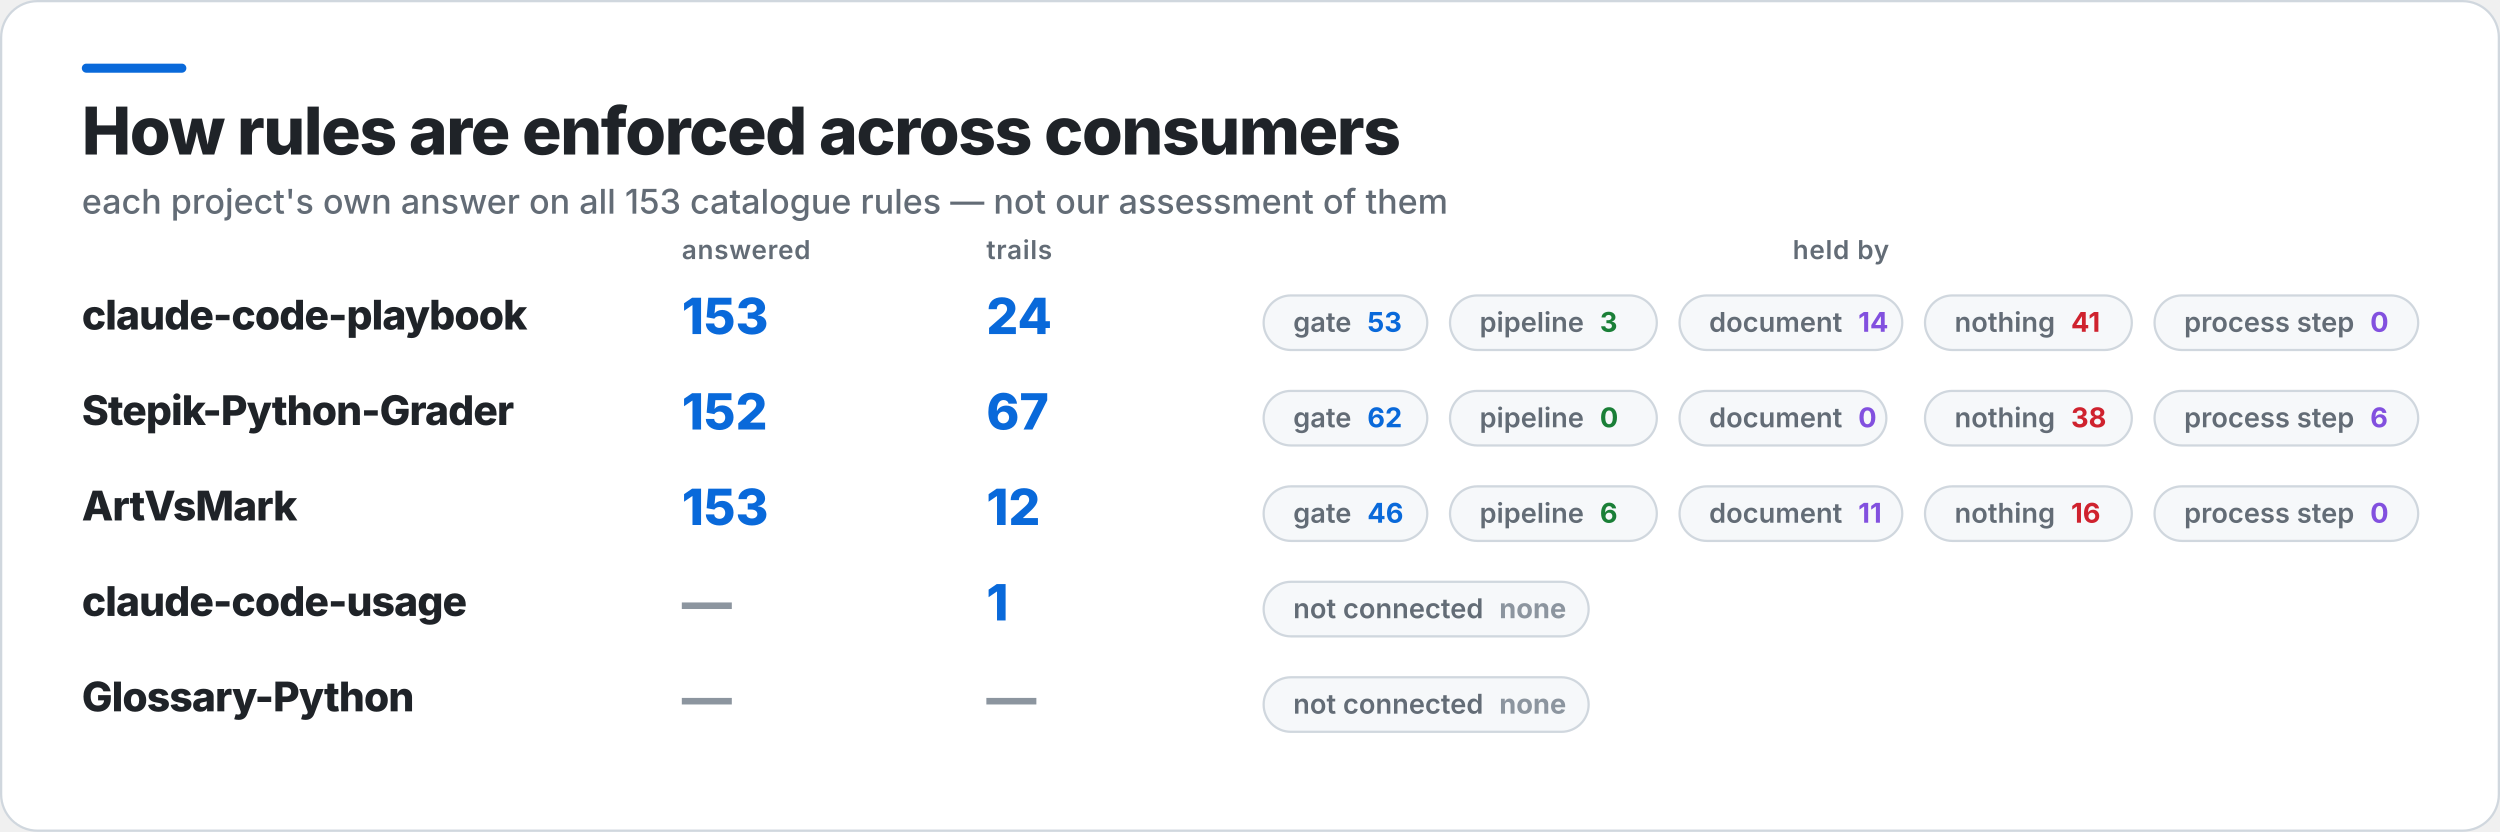
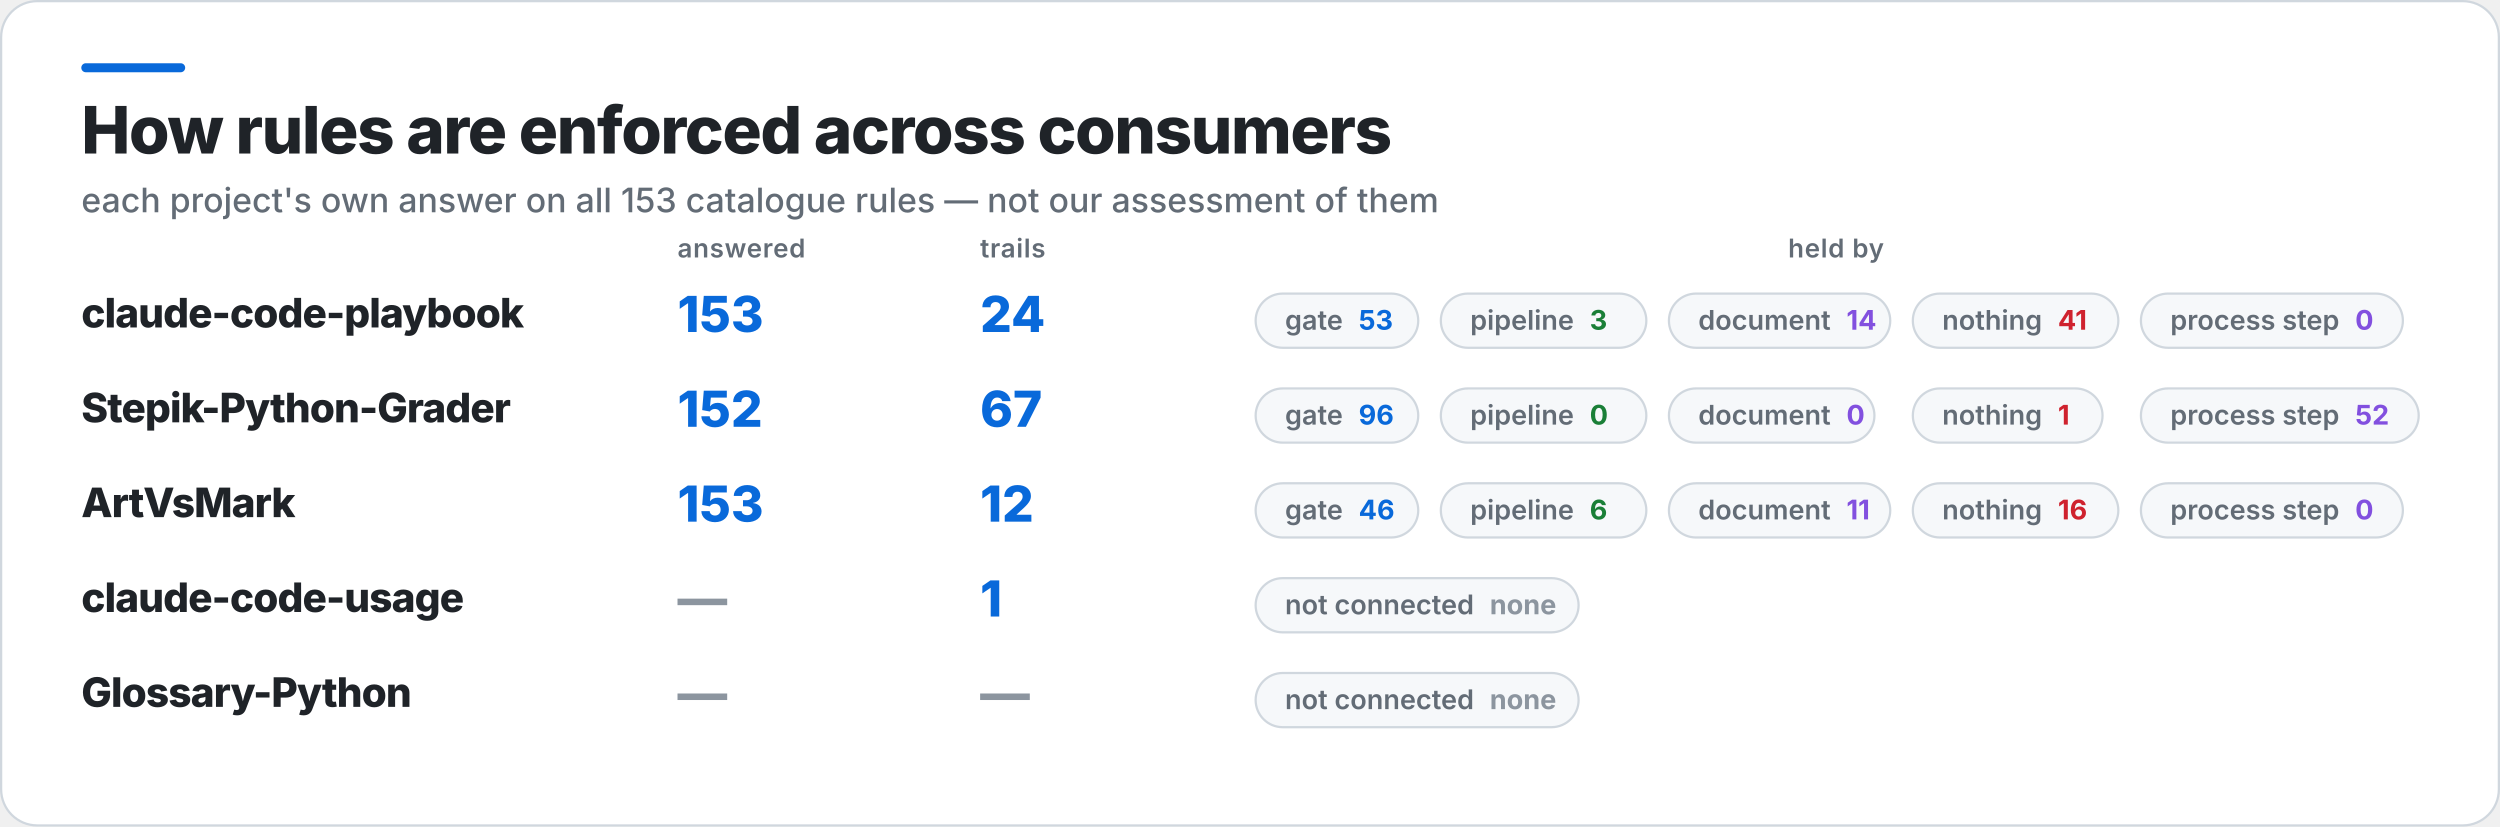
- <svg xmlns="http://www.w3.org/2000/svg" width="1100" height="366" viewBox="0 0 1100 366" role="img" aria-label="How rules are enforced across consumers">
-   <rect x="0.5" y="0.5" width="1099" height="365" rx="16" fill="#FFFFFF" stroke="#D0D7DE" />
+ <svg xmlns="http://www.w3.org/2000/svg" width="1107" height="366" viewBox="0 0 1107 366" role="img" aria-label="How rules are enforced across consumers">
+   <rect x="0.5" y="0.5" width="1106" height="365" rx="16" fill="#FFFFFF" stroke="#D0D7DE" />
  <rect x="36" y="28" width="46" height="4" rx="2" fill="#0969DA" />
  <text x="36" y="68" fill="#1F2328" font-family="Inter,Segoe UI,Helvetica,Arial,sans-serif" font-size="29" font-weight="800" letter-spacing="-0.6">How rules are enforced across consumers</text>
  <text x="36" y="94" fill="#636C76" font-family="Inter,Segoe UI,Helvetica,Arial,sans-serif" font-size="15" font-weight="500">each project's own answer on all 153 catalogue rules — not our assessment of them</text>
  <text x="300" y="114" fill="#636C76" font-family="Inter,Segoe UI,Helvetica,Arial,sans-serif" font-size="11.5" font-weight="600" letter-spacing="0.3">answered</text>
  <text x="434" y="114" fill="#636C76" font-family="Inter,Segoe UI,Helvetica,Arial,sans-serif" font-size="11.5" font-weight="600" letter-spacing="0.3">trails</text>
-   <text x="810" y="114" fill="#636C76" font-family="Inter,Segoe UI,Helvetica,Arial,sans-serif" font-size="11.5" font-weight="600" letter-spacing="0.3" text-anchor="middle">held by</text>
+   <text x="813" y="114" fill="#636C76" font-family="Inter,Segoe UI,Helvetica,Arial,sans-serif" font-size="11.5" font-weight="600" letter-spacing="0.3" text-anchor="middle">held by</text>
  <text x="36" y="145" fill="#1F2328" font-family="Inter,Segoe UI,Helvetica,Arial,sans-serif" font-size="18" font-weight="800" letter-spacing="-0.4">claude-code-playbook</text>
  <text x="300" y="147" fill="#0969DA" font-family="Inter,Segoe UI,Helvetica,Arial,sans-serif" font-size="22" font-weight="800">153</text>
  <text x="434" y="147" fill="#0969DA" font-family="Inter,Segoe UI,Helvetica,Arial,sans-serif" font-size="22" font-weight="800">24</text>
  <rect x="556" y="130" width="72" height="24" rx="12" fill="#F6F8FA" stroke="#D0D7DE" />
  <text x="569" y="146" fill="#636C76" font-family="Inter,Segoe UI,Helvetica,Arial,sans-serif" font-size="12" font-weight="600">gate<tspan fill="#0969DA" font-weight="700" dx="7">53</tspan>
  </text>
  <rect x="638" y="130" width="91" height="24" rx="12" fill="#F6F8FA" stroke="#D0D7DE" />
  <text x="651" y="146" fill="#636C76" font-family="Inter,Segoe UI,Helvetica,Arial,sans-serif" font-size="12" font-weight="600">pipeline<tspan fill="#1A7F37" font-weight="700" dx="7">3</tspan>
  </text>
  <rect x="739" y="130" width="98" height="24" rx="12" fill="#F6F8FA" stroke="#D0D7DE" />
  <text x="752" y="146" fill="#636C76" font-family="Inter,Segoe UI,Helvetica,Arial,sans-serif" font-size="12" font-weight="600">document<tspan fill="#8250DF" font-weight="700" dx="7">14</tspan>
  </text>
  <rect x="847" y="130" width="91" height="24" rx="12" fill="#F6F8FA" stroke="#D0D7DE" />
  <text x="860" y="146" fill="#636C76" font-family="Inter,Segoe UI,Helvetica,Arial,sans-serif" font-size="12" font-weight="600">nothing<tspan fill="#CF222E" font-weight="700" dx="7">41</tspan>
  </text>
  <rect x="948" y="130" width="116" height="24" rx="12" fill="#F6F8FA" stroke="#D0D7DE" />
  <text x="961" y="146" fill="#636C76" font-family="Inter,Segoe UI,Helvetica,Arial,sans-serif" font-size="12" font-weight="600">process step<tspan fill="#8250DF" font-weight="700" dx="7">0</tspan>
  </text>
  <text x="36" y="187" fill="#1F2328" font-family="Inter,Segoe UI,Helvetica,Arial,sans-serif" font-size="18" font-weight="800" letter-spacing="-0.4">Stepik-Python-Grader</text>
  <text x="300" y="189" fill="#0969DA" font-family="Inter,Segoe UI,Helvetica,Arial,sans-serif" font-size="22" font-weight="800">152</text>
  <text x="434" y="189" fill="#0969DA" font-family="Inter,Segoe UI,Helvetica,Arial,sans-serif" font-size="22" font-weight="800">67</text>
  <rect x="556" y="172" width="72" height="24" rx="12" fill="#F6F8FA" stroke="#D0D7DE" />
-   <text x="569" y="188" fill="#636C76" font-family="Inter,Segoe UI,Helvetica,Arial,sans-serif" font-size="12" font-weight="600">gate<tspan fill="#0969DA" font-weight="700" dx="7">62</tspan>
+   <text x="569" y="188" fill="#636C76" font-family="Inter,Segoe UI,Helvetica,Arial,sans-serif" font-size="12" font-weight="600">gate<tspan fill="#0969DA" font-weight="700" dx="7">96</tspan>
  </text>
  <rect x="638" y="172" width="91" height="24" rx="12" fill="#F6F8FA" stroke="#D0D7DE" />
  <text x="651" y="188" fill="#636C76" font-family="Inter,Segoe UI,Helvetica,Arial,sans-serif" font-size="12" font-weight="600">pipeline<tspan fill="#1A7F37" font-weight="700" dx="7">0</tspan>
  </text>
  <rect x="739" y="172" width="91" height="24" rx="12" fill="#F6F8FA" stroke="#D0D7DE" />
  <text x="752" y="188" fill="#636C76" font-family="Inter,Segoe UI,Helvetica,Arial,sans-serif" font-size="12" font-weight="600">document<tspan fill="#8250DF" font-weight="700" dx="7">0</tspan>
  </text>
-   <rect x="847" y="172" width="91" height="24" rx="12" fill="#F6F8FA" stroke="#D0D7DE" />
-   <text x="860" y="188" fill="#636C76" font-family="Inter,Segoe UI,Helvetica,Arial,sans-serif" font-size="12" font-weight="600">nothing<tspan fill="#CF222E" font-weight="700" dx="7">38</tspan>
+   <rect x="847" y="172" width="84" height="24" rx="12" fill="#F6F8FA" stroke="#D0D7DE" />
+   <text x="860" y="188" fill="#636C76" font-family="Inter,Segoe UI,Helvetica,Arial,sans-serif" font-size="12" font-weight="600">nothing<tspan fill="#CF222E" font-weight="700" dx="7">1</tspan>
  </text>
-   <rect x="948" y="172" width="116" height="24" rx="12" fill="#F6F8FA" stroke="#D0D7DE" />
-   <text x="961" y="188" fill="#636C76" font-family="Inter,Segoe UI,Helvetica,Arial,sans-serif" font-size="12" font-weight="600">process step<tspan fill="#8250DF" font-weight="700" dx="7">6</tspan>
+   <rect x="948" y="172" width="123" height="24" rx="12" fill="#F6F8FA" stroke="#D0D7DE" />
+   <text x="961" y="188" fill="#636C76" font-family="Inter,Segoe UI,Helvetica,Arial,sans-serif" font-size="12" font-weight="600">process step<tspan fill="#8250DF" font-weight="700" dx="7">52</tspan>
  </text>
  <text x="36" y="229" fill="#1F2328" font-family="Inter,Segoe UI,Helvetica,Arial,sans-serif" font-size="18" font-weight="800" letter-spacing="-0.4">ArtVsMark</text>
  <text x="300" y="231" fill="#0969DA" font-family="Inter,Segoe UI,Helvetica,Arial,sans-serif" font-size="22" font-weight="800">153</text>
  <text x="434" y="231" fill="#0969DA" font-family="Inter,Segoe UI,Helvetica,Arial,sans-serif" font-size="22" font-weight="800">12</text>
  <rect x="556" y="214" width="72" height="24" rx="12" fill="#F6F8FA" stroke="#D0D7DE" />
  <text x="569" y="230" fill="#636C76" font-family="Inter,Segoe UI,Helvetica,Arial,sans-serif" font-size="12" font-weight="600">gate<tspan fill="#0969DA" font-weight="700" dx="7">46</tspan>
  </text>
  <rect x="638" y="214" width="91" height="24" rx="12" fill="#F6F8FA" stroke="#D0D7DE" />
  <text x="651" y="230" fill="#636C76" font-family="Inter,Segoe UI,Helvetica,Arial,sans-serif" font-size="12" font-weight="600">pipeline<tspan fill="#1A7F37" font-weight="700" dx="7">6</tspan>
  </text>
  <rect x="739" y="214" width="98" height="24" rx="12" fill="#F6F8FA" stroke="#D0D7DE" />
  <text x="752" y="230" fill="#636C76" font-family="Inter,Segoe UI,Helvetica,Arial,sans-serif" font-size="12" font-weight="600">document<tspan fill="#8250DF" font-weight="700" dx="7">11</tspan>
  </text>
  <rect x="847" y="214" width="91" height="24" rx="12" fill="#F6F8FA" stroke="#D0D7DE" />
  <text x="860" y="230" fill="#636C76" font-family="Inter,Segoe UI,Helvetica,Arial,sans-serif" font-size="12" font-weight="600">nothing<tspan fill="#CF222E" font-weight="700" dx="7">16</tspan>
  </text>
  <rect x="948" y="214" width="116" height="24" rx="12" fill="#F6F8FA" stroke="#D0D7DE" />
  <text x="961" y="230" fill="#636C76" font-family="Inter,Segoe UI,Helvetica,Arial,sans-serif" font-size="12" font-weight="600">process step<tspan fill="#8250DF" font-weight="700" dx="7">0</tspan>
  </text>
  <text x="36" y="271" fill="#1F2328" font-family="Inter,Segoe UI,Helvetica,Arial,sans-serif" font-size="18" font-weight="800" letter-spacing="-0.4">claude-code-usage</text>
  <text x="300" y="273" fill="#8C959F" font-family="Inter,Segoe UI,Helvetica,Arial,sans-serif" font-size="22" font-weight="800">—</text>
  <text x="434" y="273" fill="#0969DA" font-family="Inter,Segoe UI,Helvetica,Arial,sans-serif" font-size="22" font-weight="800">1</text>
  <rect x="556" y="256" width="143" height="24" rx="12" fill="#F6F8FA" stroke="#D0D7DE" />
  <text x="569" y="272" fill="#636C76" font-family="Inter,Segoe UI,Helvetica,Arial,sans-serif" font-size="12" font-weight="600">not connected<tspan fill="#8C959F" font-weight="700" dx="7">none</tspan>
  </text>
  <text x="36" y="313" fill="#1F2328" font-family="Inter,Segoe UI,Helvetica,Arial,sans-serif" font-size="18" font-weight="800" letter-spacing="-0.4">Glossary-Python</text>
  <text x="300" y="315" fill="#8C959F" font-family="Inter,Segoe UI,Helvetica,Arial,sans-serif" font-size="22" font-weight="800">—</text>
  <text x="434" y="315" fill="#8C959F" font-family="Inter,Segoe UI,Helvetica,Arial,sans-serif" font-size="22" font-weight="800">—</text>
  <rect x="556" y="298" width="143" height="24" rx="12" fill="#F6F8FA" stroke="#D0D7DE" />
  <text x="569" y="314" fill="#636C76" font-family="Inter,Segoe UI,Helvetica,Arial,sans-serif" font-size="12" font-weight="600">not connected<tspan fill="#8C959F" font-weight="700" dx="7">none</tspan>
  </text>
</svg>
